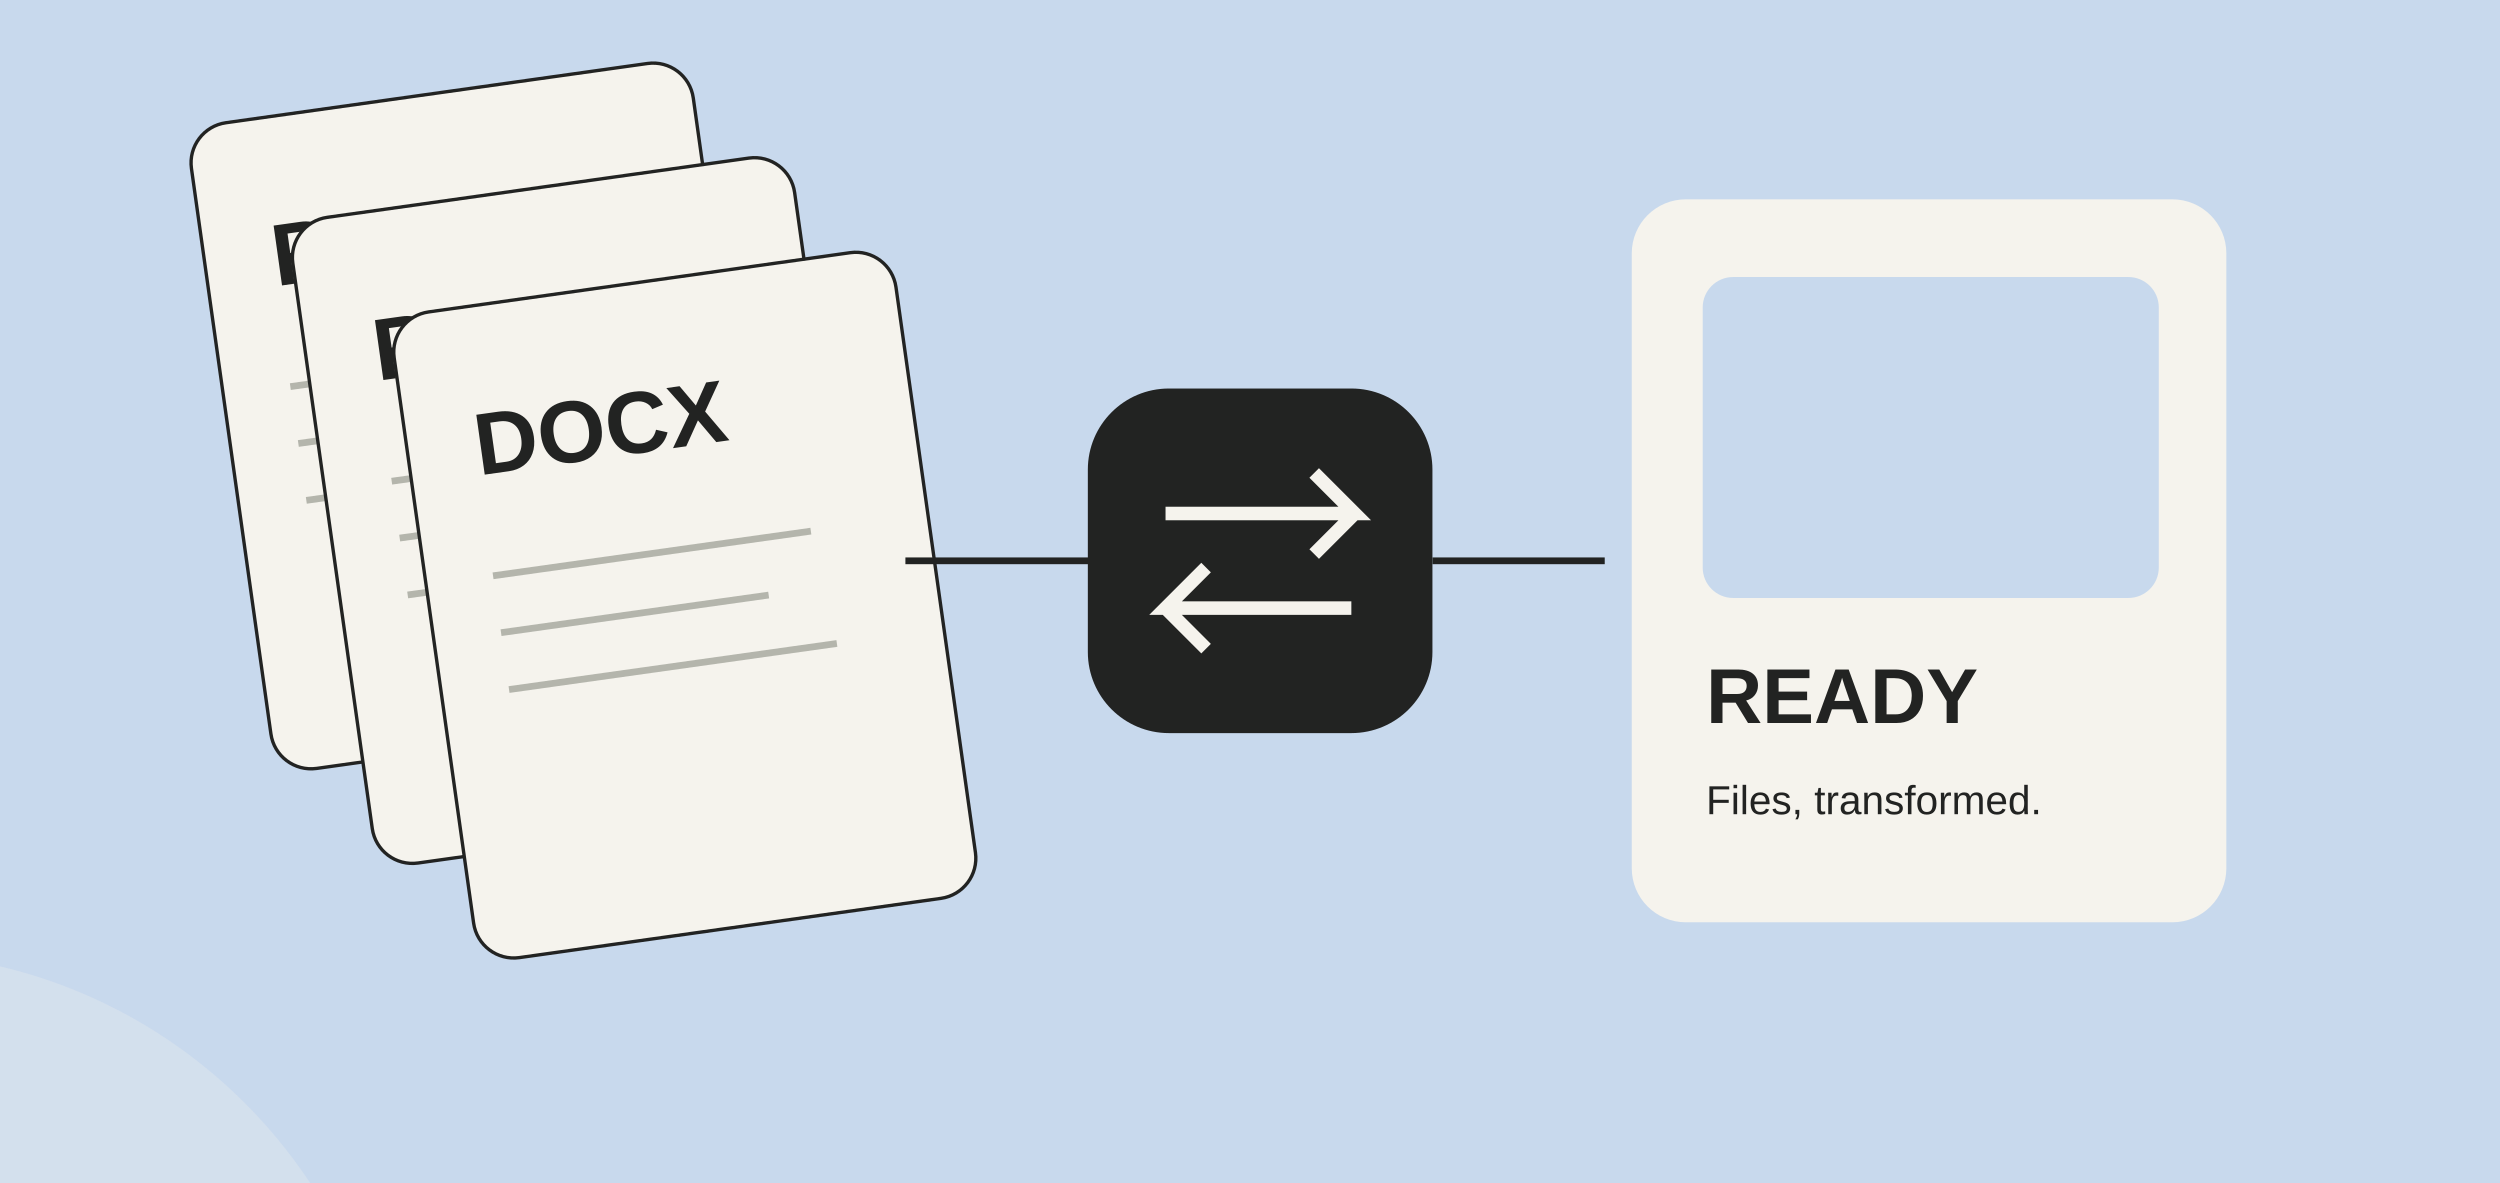
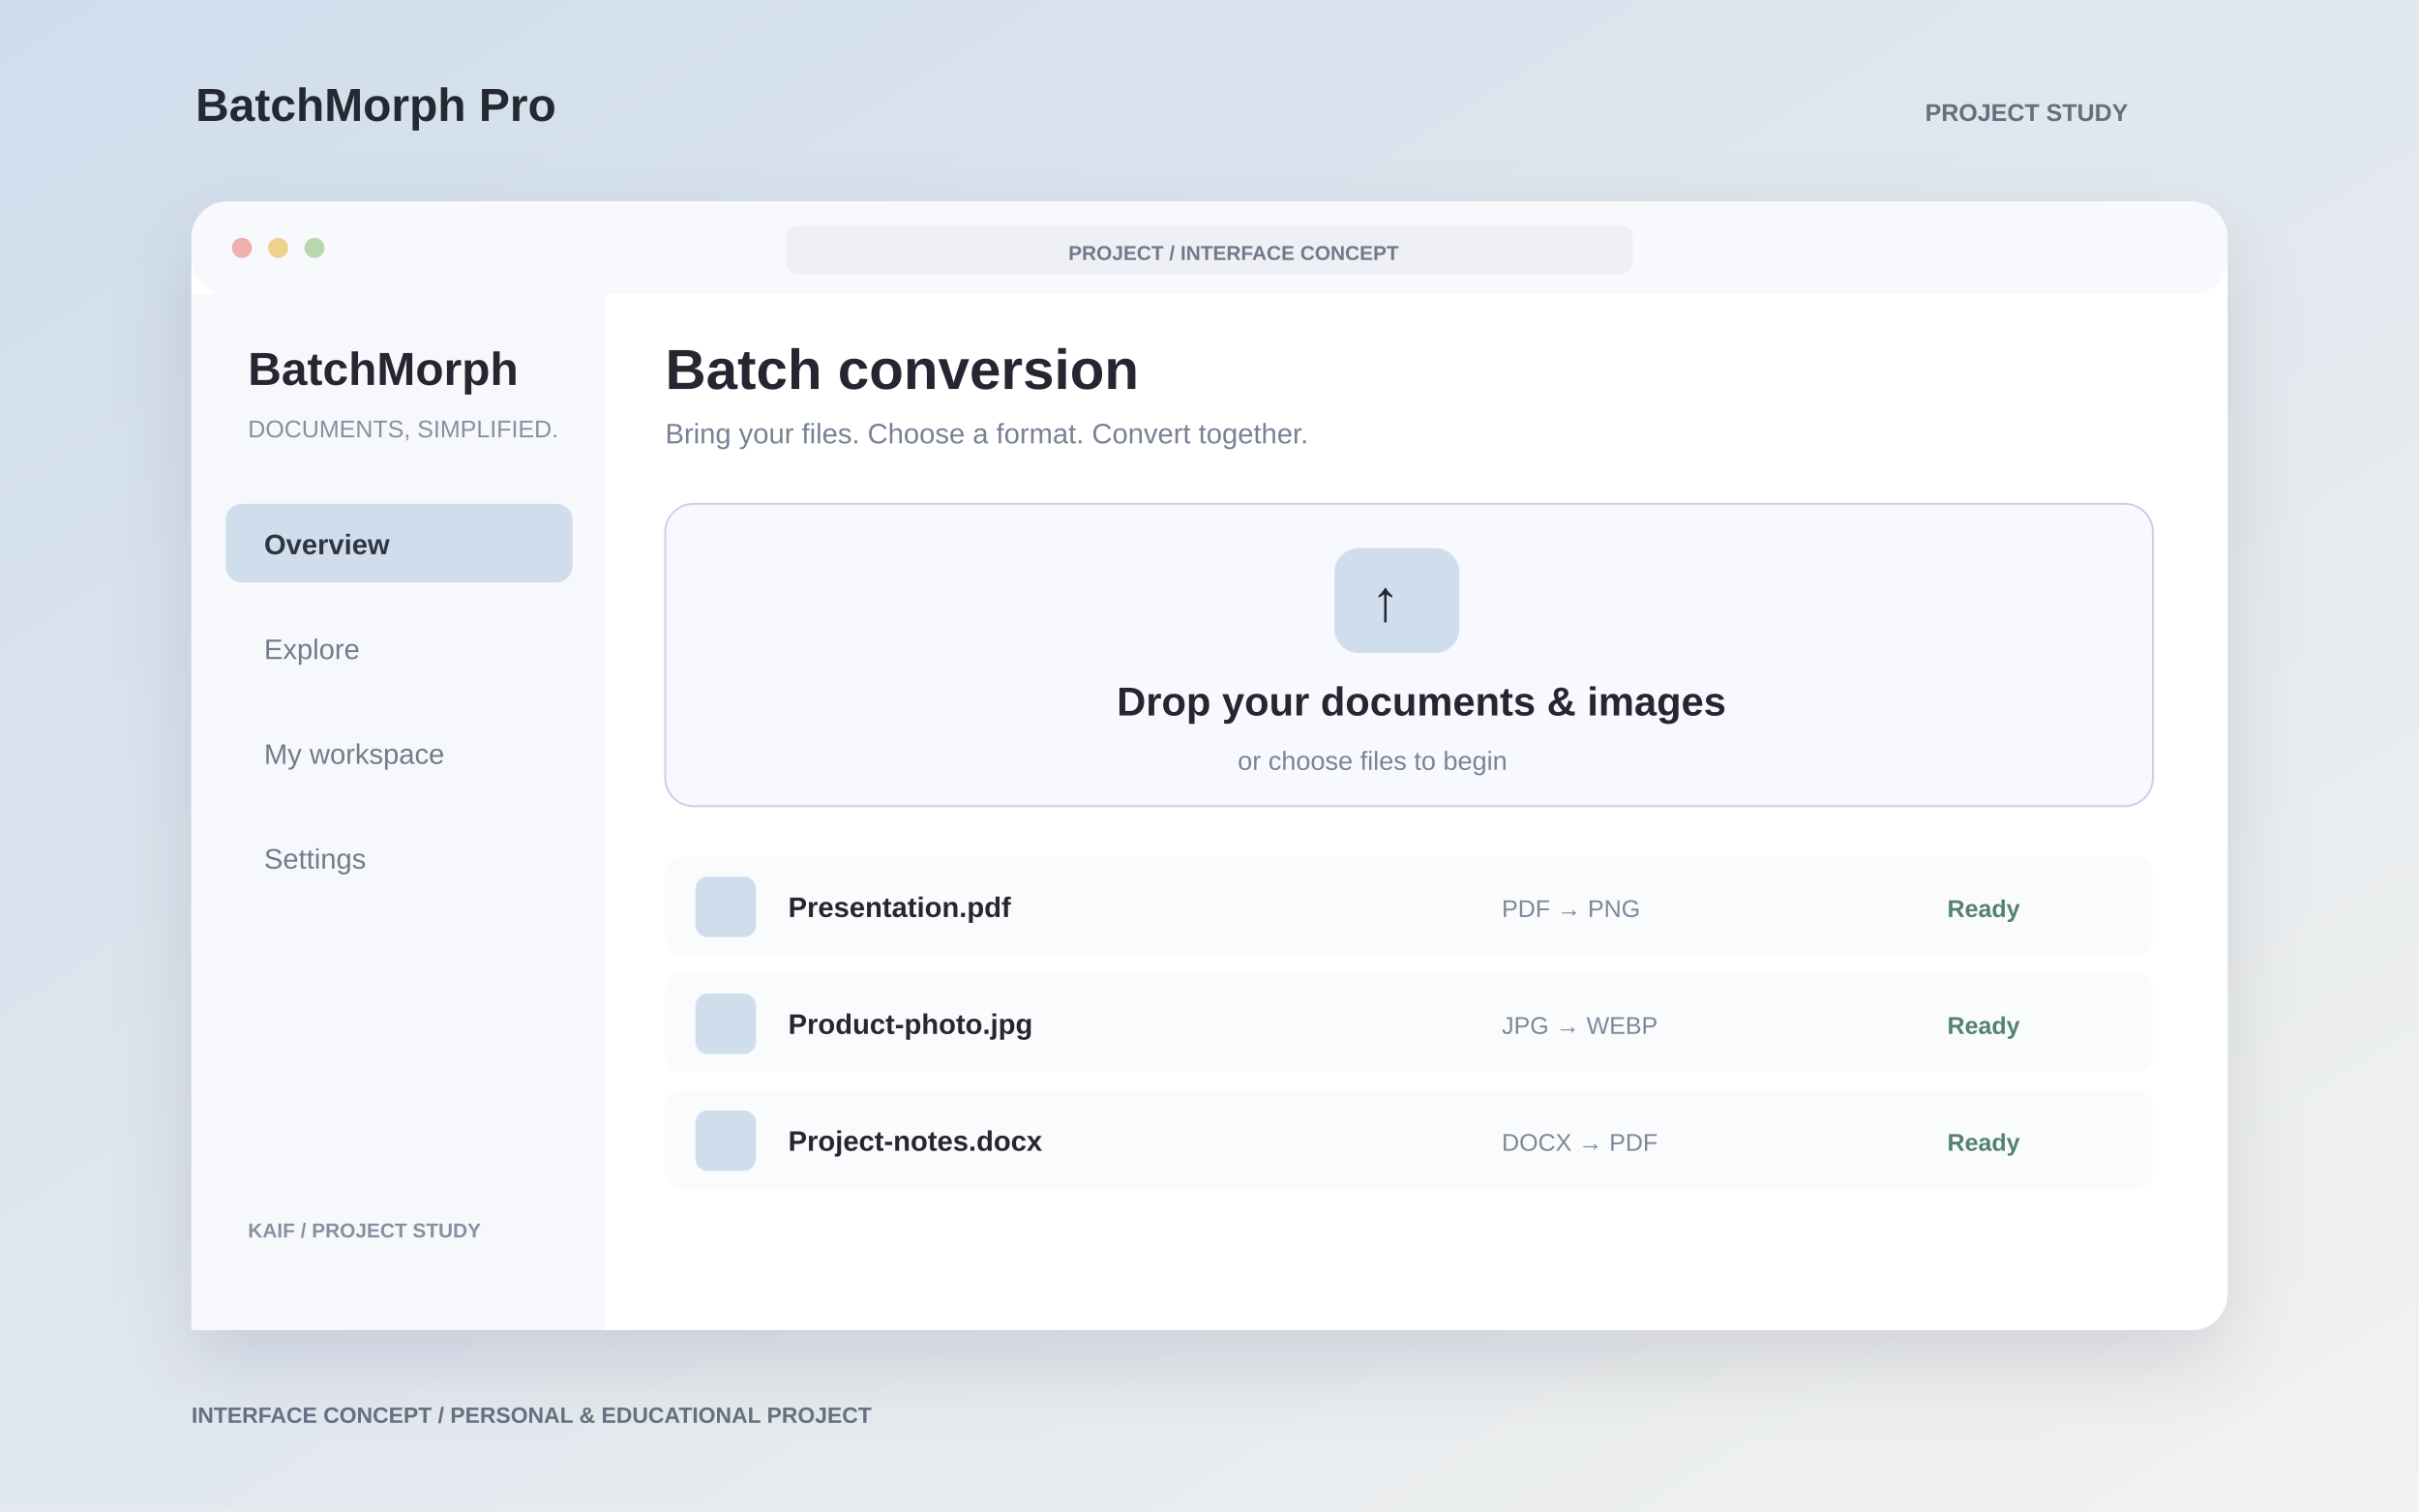
- <svg xmlns="http://www.w3.org/2000/svg" viewBox="80 160 740 350" width="1480" height="700" role="img" aria-labelledby="title">
-   <rect width="900" height="600" fill="#c8d9ed" />
-   <circle cx="865" cy="-30" r="175" fill="#f5f3ed" opacity=".32" />
-   <circle cx="45" cy="594" r="152" fill="#f5f3ed" opacity=".25" />
+ <svg xmlns="http://www.w3.org/2000/svg" viewBox="0 0 1200 750" width="1200" height="750" role="img" aria-labelledby="title">
+   <defs>
+     <filter id="shadow" x="-20%" y="-20%" width="140%" height="150%">
+       <feDropShadow dx="0" dy="16" stdDeviation="20" flood-color="#202736" flood-opacity=".12" />
+     </filter>
+     <linearGradient id="wash" x2="1" y2="1">
+       <stop stop-color="#d0dded" />
+       <stop offset="1" stop-color="#f2f2f0" />
+     </linearGradient>
+   </defs>
+   <rect width="1200" height="750" fill="url(#wash)" />
  <g font-family="Arial,Helvetica,sans-serif">
-     <text x="42" y="44" fill="#222322" font-size="12" font-weight="700">KAIF / PROJECT 02</text>
-     <text x="42" y="102" fill="#222322" font-size="42" font-weight="700">BatchMorph Pro</text>
-     <text x="44" y="131" fill="#222322" font-size="11" font-weight="700">FILE CONVERSION · WEB APP</text>
-     <g transform="translate(135 198) rotate(-8)">
-       <rect x="0" y="0" width="150" height="193" rx="12" fill="#f5f3ed" stroke="#222322" />
-       <text x="20" y="50" fill="#222322" font-size="26" font-weight="700">PDF</text>
-       <path d="M20 80L115 80" stroke="#b4b5ac" stroke-width="2" fill="none" />
-       <path d="M20 97L100 97" stroke="#b4b5ac" stroke-width="2" fill="none" />
-       <path d="M20 114L118 114" stroke="#b4b5ac" stroke-width="2" fill="none" />
+     <g filter="url(#shadow)">
+       <rect x="95" y="100" width="1010" height="560" rx="18" fill="#ffffff" stroke="none" />
+       <rect x="95" y="100" width="1010" height="46" rx="18" fill="#f8f9fc" stroke="none" />
+       <circle cx="120" cy="123" r="5" fill="#efb1af" />
+       <circle cx="138" cy="123" r="5" fill="#efd18e" />
+       <circle cx="156" cy="123" r="5" fill="#b7d7b1" />
+       <rect x="390" y="112" width="420" height="24" rx="6" fill="#eef0f5" stroke="none" />
+       <text x="530" y="129" font-size="10" fill="#72798b" font-weight="600">PROJECT / INTERFACE CONCEPT</text>
+       <rect x="95" y="146" width="205" height="514" rx="0" fill="#f7f8fb" stroke="none" />
+       <text x="123" y="191" font-size="23" fill="#252830" font-weight="750">BatchMorph</text>
+       <text x="123" y="217" font-size="12" fill="#8790a0" font-weight="500">DOCUMENTS, SIMPLIFIED.</text>
+       <rect x="112" y="250" width="172" height="39" rx="8" fill="#d0dded" stroke="none" />
+       <text x="131" y="275" font-size="14" fill="#303541" font-weight="600">Overview</text>
+       <text x="131" y="327" font-size="14" fill="#727b8b" font-weight="500">Explore</text>
+       <text x="131" y="379" font-size="14" fill="#727b8b" font-weight="500">My workspace</text>
+       <text x="131" y="431" font-size="14" fill="#727b8b" font-weight="500">Settings</text>
+       <text x="123" y="614" font-size="10" fill="#8790a0" font-weight="650">KAIF / PROJECT STUDY</text>
+       <text x="330" y="193" font-size="28" fill="#252830" font-weight="750">Batch conversion</text>
+       <text x="330" y="220" font-size="14" fill="#788295" font-weight="500">Bring your files. Choose a format. Convert together.</text>
+       <rect x="330" y="250" width="738" height="150" rx="14" fill="#f7f9fe" stroke="#cbd3e3" />
+       <rect x="662" y="272" width="62" height="52" rx="12" fill="#d0dded" stroke="none" />
+       <text x="680" y="308" font-size="29" fill="#252830" font-weight="650">↑</text>
+       <text x="554" y="355" font-size="20" fill="#252830" font-weight="650">Drop your documents &amp; images</text>
+       <text x="614" y="382" font-size="13" fill="#7a8495" font-weight="500">or choose files to begin</text>
+       <rect x="330" y="425" width="738" height="49" rx="8" fill="#fafbfc" stroke="none" />
+       <rect x="345" y="435" width="30" height="30" rx="6" fill="#d0dded" stroke="none" />
+       <text x="391" y="455" font-size="14" fill="#252830" font-weight="600">Presentation.pdf</text>
+       <text x="745" y="455" font-size="12" fill="#7d8798" font-weight="500">PDF → PNG</text>
+       <text x="966" y="455" font-size="12" fill="#53826d" font-weight="650">Ready</text>
+       <rect x="330" y="483" width="738" height="49" rx="8" fill="#fafbfc" stroke="none" />
+       <rect x="345" y="493" width="30" height="30" rx="6" fill="#d0dded" stroke="none" />
+       <text x="391" y="513" font-size="14" fill="#252830" font-weight="600">Product-photo.jpg</text>
+       <text x="745" y="513" font-size="12" fill="#7d8798" font-weight="500">JPG → WEBP</text>
+       <text x="966" y="513" font-size="12" fill="#53826d" font-weight="650">Ready</text>
+       <rect x="330" y="541" width="738" height="49" rx="8" fill="#fafbfc" stroke="none" />
+       <rect x="345" y="551" width="30" height="30" rx="6" fill="#d0dded" stroke="none" />
+       <text x="391" y="571" font-size="14" fill="#252830" font-weight="600">Project-notes.docx</text>
+       <text x="745" y="571" font-size="12" fill="#7d8798" font-weight="500">DOCX → PDF</text>
+       <text x="966" y="571" font-size="12" fill="#53826d" font-weight="650">Ready</text>
    </g>
-     <g transform="translate(165 226) rotate(-8)">
-       <rect x="0" y="0" width="150" height="193" rx="12" fill="#f5f3ed" stroke="#222322" />
-       <text x="20" y="50" fill="#222322" font-size="26" font-weight="700">PNG</text>
-       <path d="M20 80L115 80" stroke="#b4b5ac" stroke-width="2" fill="none" />
-       <path d="M20 97L100 97" stroke="#b4b5ac" stroke-width="2" fill="none" />
-       <path d="M20 114L118 114" stroke="#b4b5ac" stroke-width="2" fill="none" />
-     </g>
-     <g transform="translate(195 254) rotate(-8)">
-       <rect x="0" y="0" width="150" height="193" rx="12" fill="#f5f3ed" stroke="#222322" />
-       <text x="20" y="50" fill="#222322" font-size="26" font-weight="700">DOCX</text>
-       <path d="M20 80L115 80" stroke="#b4b5ac" stroke-width="2" fill="none" />
-       <path d="M20 97L100 97" stroke="#b4b5ac" stroke-width="2" fill="none" />
-       <path d="M20 114L118 114" stroke="#b4b5ac" stroke-width="2" fill="none" />
-     </g>
-     <path d="M348 326L406 326" stroke="#222322" stroke-width="2" fill="none" />
-     <rect x="402" y="275" width="102" height="102" rx="24" fill="#222322" stroke="none" />
-     <path d="M425 312h56l-12-12m12 12l-12 12M480 340h-55l12-12m-12 12l12 12" fill="none" stroke="#f5f3ed" stroke-width="4" />
-     <path d="M504 326L555 326" stroke="#222322" stroke-width="2" fill="none" />
-     <rect x="563" y="219" width="176" height="214" rx="16" fill="#f5f3ed" stroke="none" />
-     <rect x="584" y="242" width="135" height="95" rx="9" fill="#c8d9ed" stroke="none" />
-     <text x="585" y="374" fill="#222322" font-size="23" font-weight="700">READY</text>
-     <text x="585" y="401" fill="#222322" font-size="12" font-weight="400">Files, transformed.</text>
-     <path d="M42 522L858 522" stroke="#222322" stroke-width="1" fill="none" />
-     <text x="42" y="555" fill="#222322" font-size="14" font-weight="700">batch-file-converter</text>
-     <text x="651" y="555" fill="#222322" font-size="10" font-weight="700">ORIGINAL ILLUSTRATION</text>
+     <text x="97" y="60" font-size="23" fill="#252830" font-weight="750">BatchMorph Pro</text>
+     <text x="955" y="60" font-size="12" fill="#627080" font-weight="600">PROJECT STUDY</text>
+     <text x="95" y="706" font-size="11" fill="#627080" font-weight="600">INTERFACE CONCEPT / PERSONAL &amp; EDUCATIONAL PROJECT</text>
  </g>
</svg>
